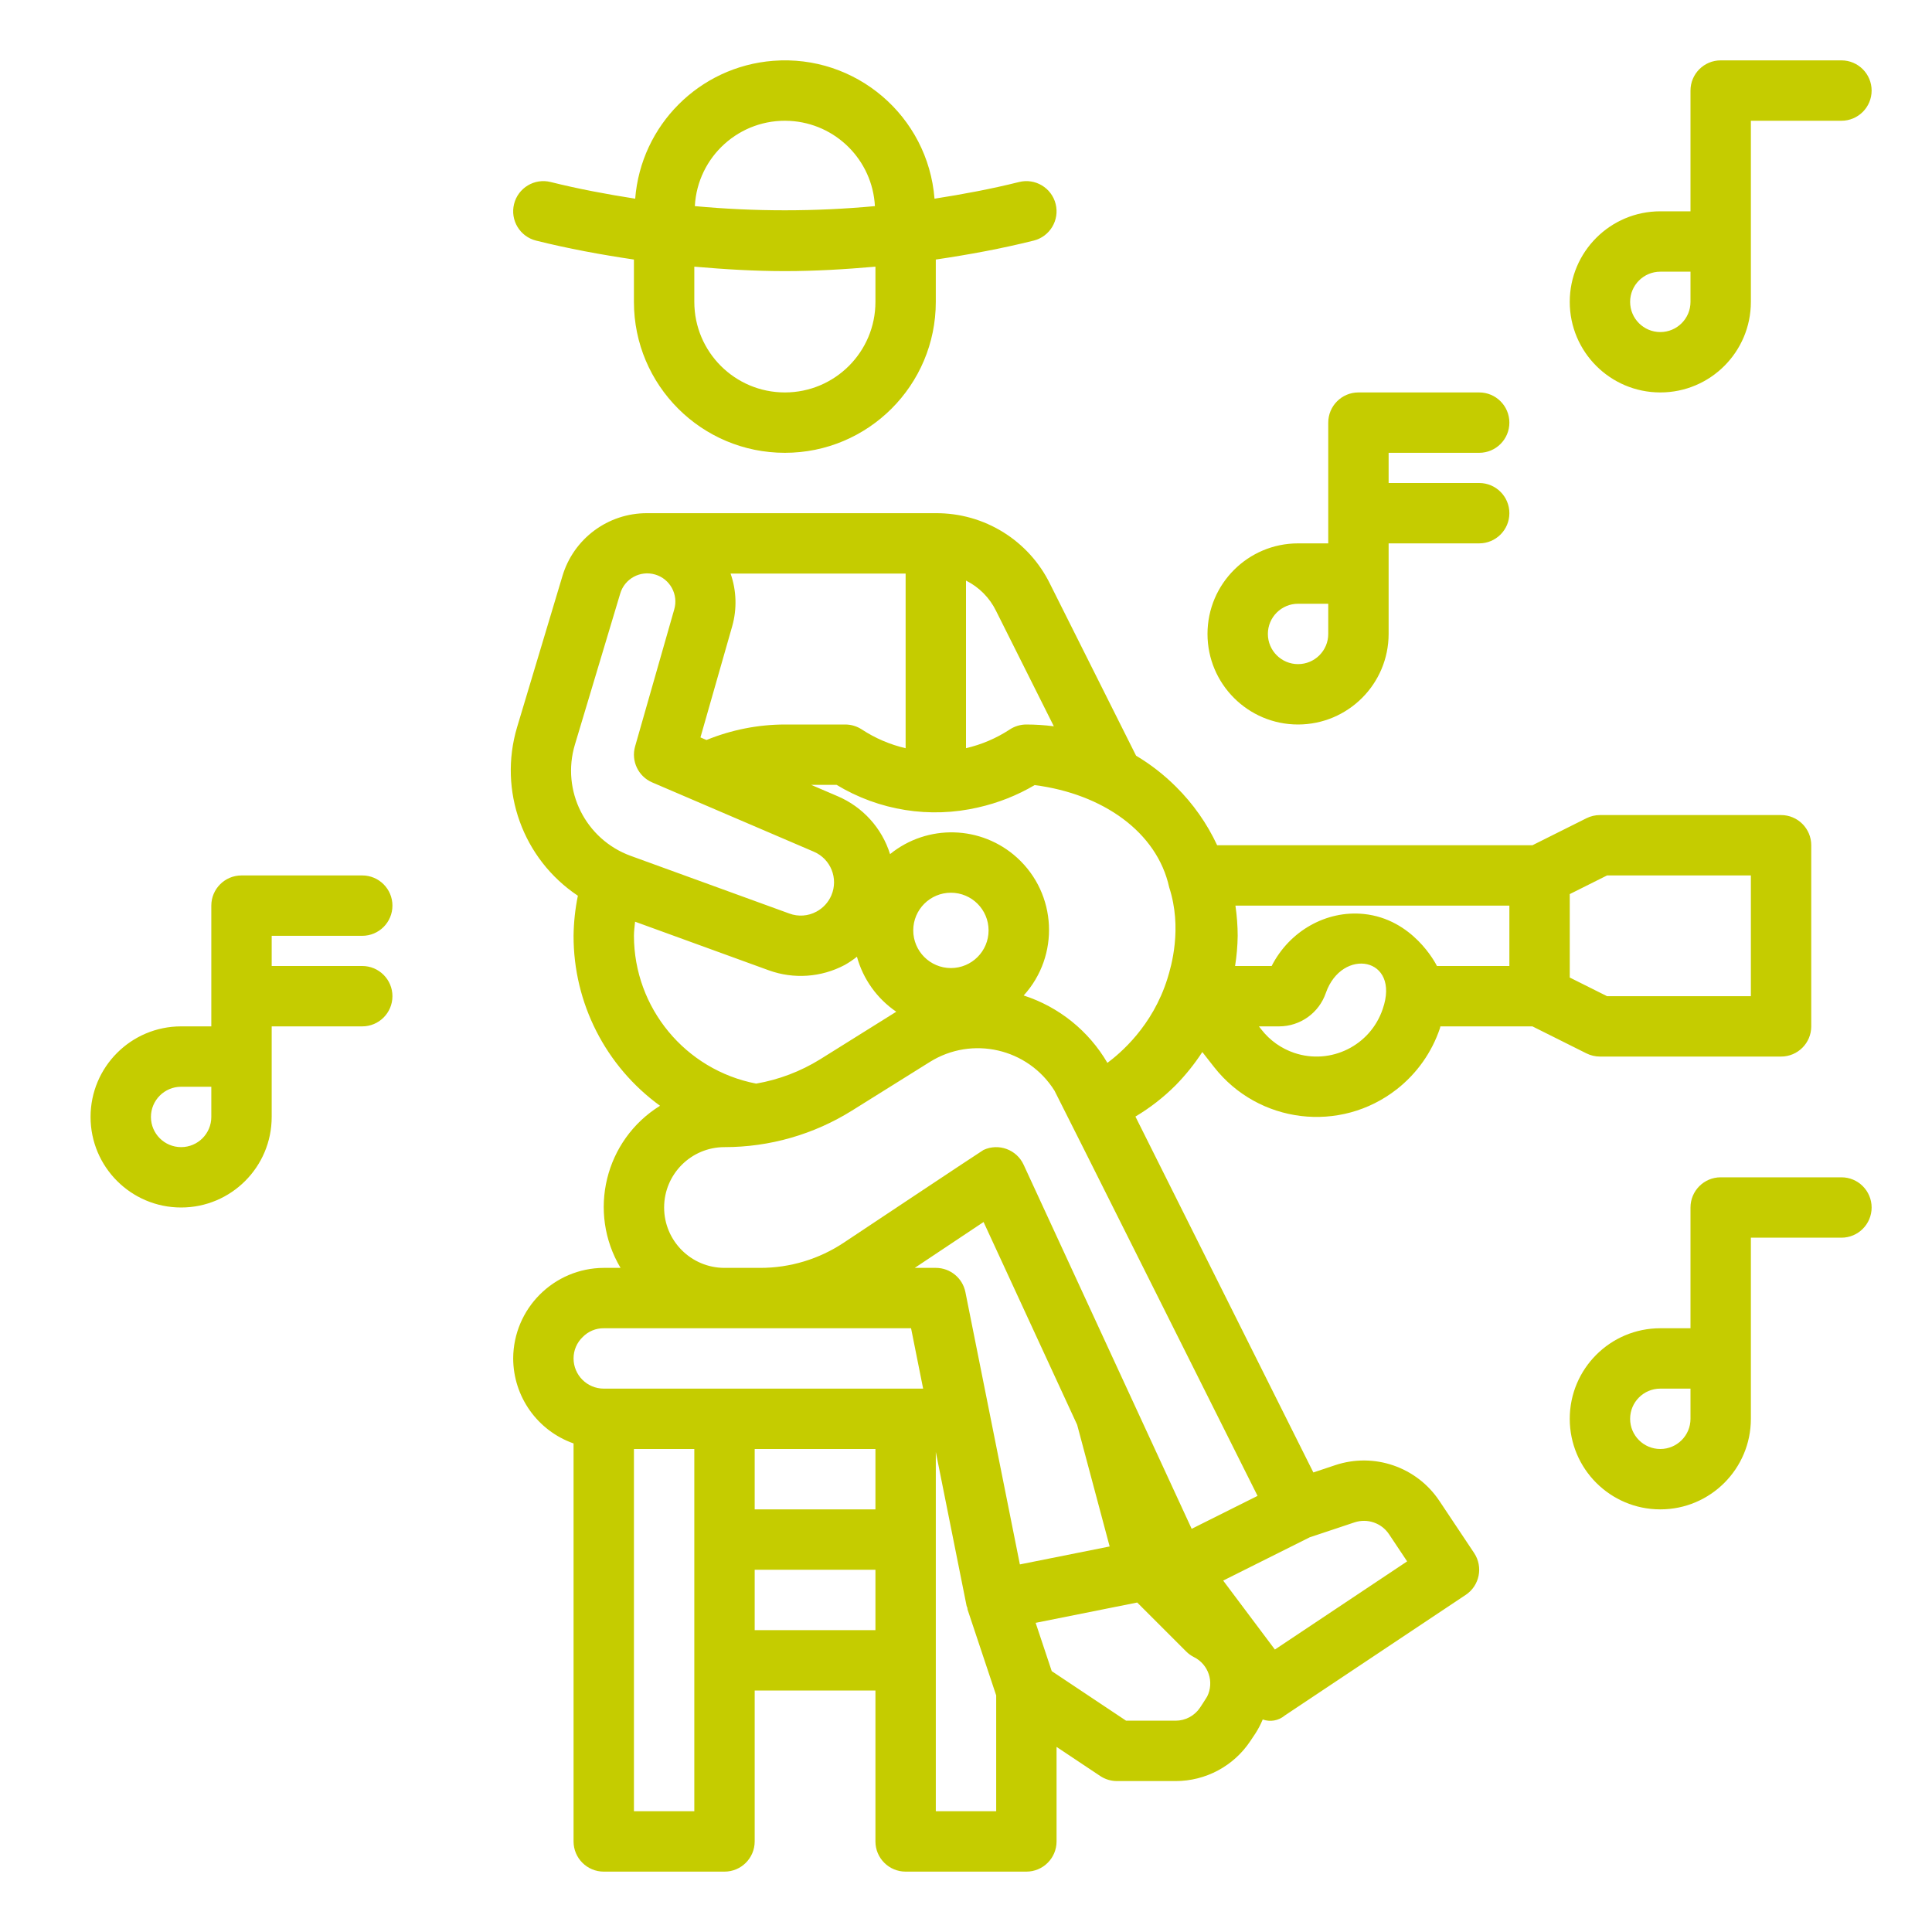
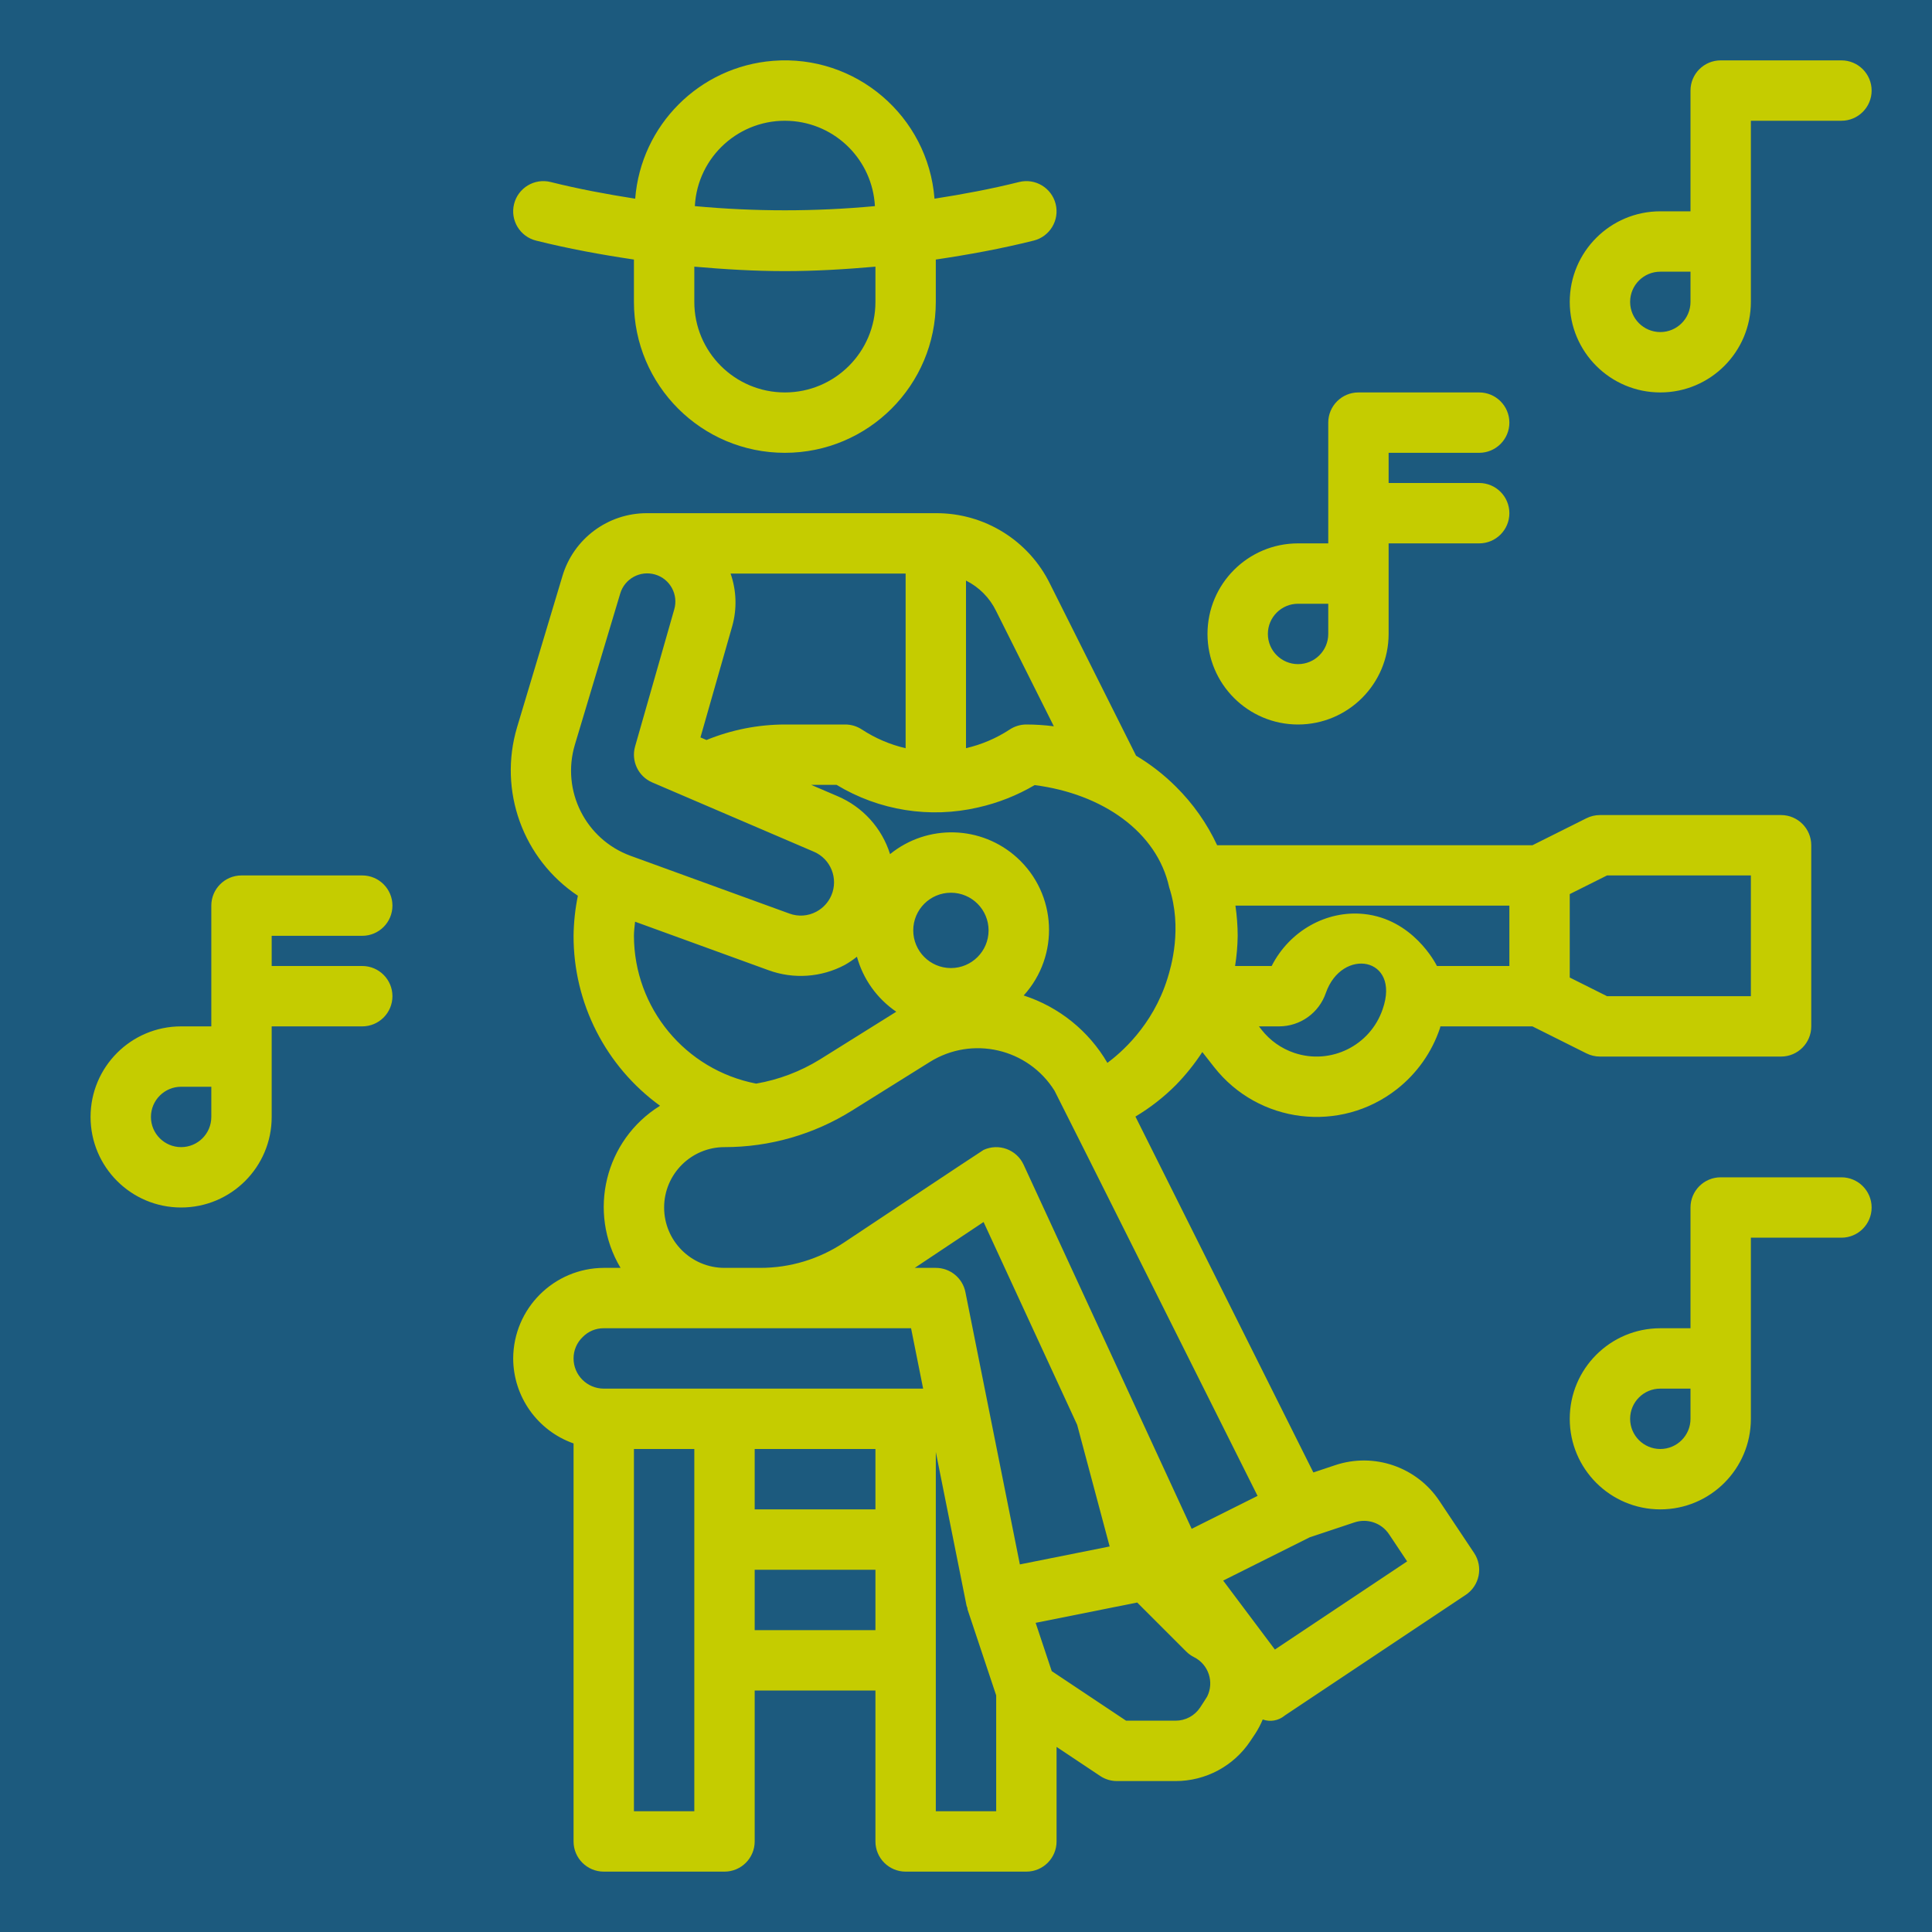
<svg xmlns="http://www.w3.org/2000/svg" id="Capa_1" enable-background="new 0 0 512 512" height="512" viewBox="0 0 512 512" width="512">
+   <rect width="100%" height="100%" fill="#1c5a7e" />
  <path d="m168.338 52.655c-7.518-1.175-15-2.569-22.4-4.417-4.287-1.072-8.631 1.534-9.703 5.821s1.534 8.631 5.821 9.703c8.557 2.138 17.228 3.73 25.941 5.02v11.218c0 22.091 17.909 40 40 40s40-17.909 40-40v-11.218c8.713-1.29 17.384-2.882 25.941-5.02 4.287-1.072 6.893-5.416 5.821-9.703s-5.416-6.893-9.703-5.821c-7.392 1.848-14.879 3.242-22.4 4.417-1.726-21.905-20.883-38.262-42.788-36.536-19.506 1.537-34.999 17.03-36.536 36.536zm63.662 27.345c0 13.255-10.745 24-24 24s-24-10.745-24-24v-9.332c7.984.7 15.987 1.18 24 1.18s16.016-.477 24-1.18zm-.139-25.377c-15.873 1.478-31.849 1.478-47.722 0 .704-13.178 11.957-23.29 25.135-22.587 12.195.651 21.936 10.393 22.587 22.587zm86.767 224.177 3.118 3.98c11.754 14.997 33.439 17.625 48.436 5.871 5.306-4.159 9.277-9.781 11.423-16.171.053-.158.061-.321.11-.48h24.394l14.313 7.156c1.111.555 2.336.844 3.578.844h48c4.418 0 8-3.582 8-8v-48c0-4.418-3.582-8-8-8h-48c-1.242 0-2.467.289-3.578.844l-14.313 7.156h-83.55c-2.693-5.775-6.388-11.026-10.914-15.512-3.173-3.166-6.725-5.928-10.574-8.225l-22.771-45.463c-5.647-11.57-17.426-18.878-30.3-18.8h-76.48-.016c-10.378-.049-19.539 6.768-22.473 16.723l-12.011 40.035c-4.995 16.8 1.543 34.893 16.122 44.621-.716 3.496-1.099 7.052-1.142 10.621-.033 17.822 8.492 34.576 22.918 45.04-14.623 9.068-19.28 28.183-10.466 42.96h-4.452c-13.229.062-23.938 10.771-24 24 .031 10.137 6.439 19.158 16 22.525v105.475c0 4.418 3.582 8 8 8h32c4.418 0 8-3.582 8-8v-40h32v40c0 4.418 3.582 8 8 8h32c4.418 0 8-3.582 8-8v-25.052l11.562 7.708c1.314.876 2.859 1.343 4.438 1.344h15.547c7.958.008 15.391-3.969 19.8-10.594l1.39-2.086c.738-1.155 1.373-2.373 1.9-3.638 1.978.715 4.187.324 5.8-1.026l48-32c3.676-2.451 4.67-7.418 2.219-11.094l-9.222-13.832c-6.01-8.997-17.291-12.868-27.559-9.457l-5.822 1.942-47.153-94.315c3.896-2.319 7.486-5.116 10.687-8.326 2.63-2.686 4.989-5.625 7.041-8.774zm97.372-41.855 9.887-4.945h38.113v32h-38.113l-9.887-4.945zm-49.574 30.477c-3.272 9.679-13.771 14.873-23.45 11.601-3.412-1.154-6.414-3.278-8.636-6.113l-.711-.91h5.336c5.594.001 10.571-3.55 12.39-8.84 4.27-12.223 19.882-9.539 15.071 4.262zm-39.026-27.422h72.6v16h-19.194c-.375-.758-6.412-12.454-19.371-13.783-9.909-1.016-19.689 4.458-24.435 13.783h-9.691c.424-2.646.655-5.32.691-8-.01-2.678-.211-5.351-.6-8zm-71.4-86.141c3.469 1.731 6.271 4.558 7.969 8.043l15.309 30.572c-2.414-.312-4.844-.47-7.278-.474-1.568 0-3.102.46-4.41 1.324-3.539 2.324-7.464 4-11.59 4.95zm-62.39-1.859h46.39v46.286c-4.129-.96-8.056-2.641-11.6-4.966-1.306-.86-2.836-1.319-4.4-1.32h-16c-7.125.014-14.179 1.409-20.773 4.107l-1.6-.685 8.43-29.516c1.28-4.572 1.124-9.426-.447-13.906zm-41.262 45.355 12.011-40.039c1.158-3.954 5.301-6.22 9.255-5.063s6.22 5.301 5.063 9.255l-10.368 36.292c-1.107 3.872.838 7.964 4.539 9.551l42.836 18.363c4.475 1.916 6.549 7.097 4.633 11.572-.792 1.849-2.192 3.372-3.969 4.315-2.201 1.19-4.808 1.372-7.153.5l-42.062-15.293c-11.95-4.354-18.433-17.269-14.785-29.453zm15.652 50.645c0-1.236.176-2.492.3-3.741l35.431 12.882c6.607 2.394 13.919 1.882 20.128-1.411 1.136-.641 2.219-1.372 3.238-2.186 1.638 5.939 5.332 11.104 10.422 14.575l-20.191 12.619c-5.183 3.208-10.933 5.391-16.938 6.431-18.775-3.629-32.351-20.046-32.39-39.169zm16 232h-16v-96h16zm48-48h-32v-16h32zm0-32h-32v-16h32zm-72-32c-4.416-.006-7.994-3.584-8-8-.007-2.155.878-4.216 2.445-5.695 1.461-1.492 3.467-2.325 5.555-2.305h81.441l3.2 16zm104 112h-16v-95.209l8.156 40.779c.039.192.155.341.206.527.039.143 0 .293.048.434l7.59 22.769zm6.277-65.414-14.433-72.156c-.748-3.739-4.031-6.43-7.844-6.43h-5.578l18.234-12.156 24.8 53.741 8.612 32.243zm47.754 37.941c-1.443 2.171-3.877 3.475-6.484 3.473h-13.125l-19.7-13.133-4.266-12.8 26.914-5.382 12.973 12.972c.607.609 1.309 1.115 2.078 1.5 3.849 1.923 5.409 6.602 3.486 10.451-.144.289-1.876 2.919-1.876 2.919zm40.906-49.074c3.422-1.146 7.187.146 9.184 3.152l4.785 7.176-35.047 23.364-13.706-18.276 22.917-11.459zm-25.671-7.031-17.461 8.73-44.539-96.5c-1.854-4.011-6.607-5.759-10.618-3.906-.376.174-36.988 24.543-36.988 24.543-6.57 4.386-14.295 6.722-22.195 6.711h-9.465c-8.837 0-16-7.163-16-16s7.163-16 16-16c11.955.006 23.67-3.354 33.805-9.695l20.595-12.867c11.235-7.026 26.038-3.614 33.064 7.621.405.647 53.802 107.363 53.802 107.363zm-91.246-149.86c.002-5.513 4.472-9.981 9.985-9.979s9.981 4.472 9.979 9.985-4.471 9.98-9.984 9.979c-5.511-.008-9.975-4.474-9.98-9.985zm51.454 35.113c-4.946-8.481-12.846-14.841-22.188-17.863 9.6-10.566 8.816-26.914-1.75-36.514-9.447-8.583-23.746-8.985-33.661-.947-2.159-6.901-7.235-12.509-13.887-15.343l-7.016-3.008h6.735c11.26 6.811 24.735 8.953 37.551 5.969 5.255-1.183 10.295-3.177 14.937-5.91 18.023 2.316 32.444 12.424 35.653 27.093 3.537 10.855.523 21.002-.457 24.152-3.954 12.718-12.616 19.896-15.917 22.371zm50.526-89.675c13.249-.015 23.985-10.751 24-24v-24h24c4.418 0 8-3.582 8-8s-3.582-8-8-8h-24v-8h24c4.418 0 8-3.582 8-8s-3.582-8-8-8h-32c-4.418 0-8 3.582-8 8v32h-8c-13.255 0-24 10.745-24 24s10.745 24 24 24zm0-32h8v8c0 4.418-3.582 8-8 8s-8-3.582-8-8 3.582-8 8-8zm144-144h-32c-4.418 0-8 3.582-8 8v32h-8c-13.255 0-24 10.745-24 24s10.745 24 24 24 24-10.745 24-24v-48h24c4.418 0 8-3.582 8-8s-3.582-8-8-8zm-40 64c0 4.418-3.582 8-8 8s-8-3.582-8-8 3.582-8 8-8h8zm40 232h-32c-4.418 0-8 3.582-8 8v32h-8c-13.255 0-24 10.745-24 24s10.745 24 24 24 24-10.745 24-24v-48h24c4.418 0 8-3.582 8-8s-3.582-8-8-8zm-40 64c0 4.418-3.582 8-8 8s-8-3.582-8-8 3.582-8 8-8h8zm-376-80v-24h24c4.418 0 8-3.582 8-8s-3.582-8-8-8h-24v-8h24c4.418 0 8-3.582 8-8s-3.582-8-8-8h-32c-4.418 0-8 3.582-8 8v32h-8c-13.255 0-24 10.745-24 24s10.745 24 24 24 24-10.745 24-24zm-32 0c.006-4.416 3.584-7.994 8-8h8v8c0 4.418-3.582 8-8 8s-8-3.582-8-8z" fill="#c5cc00" />
</svg>
